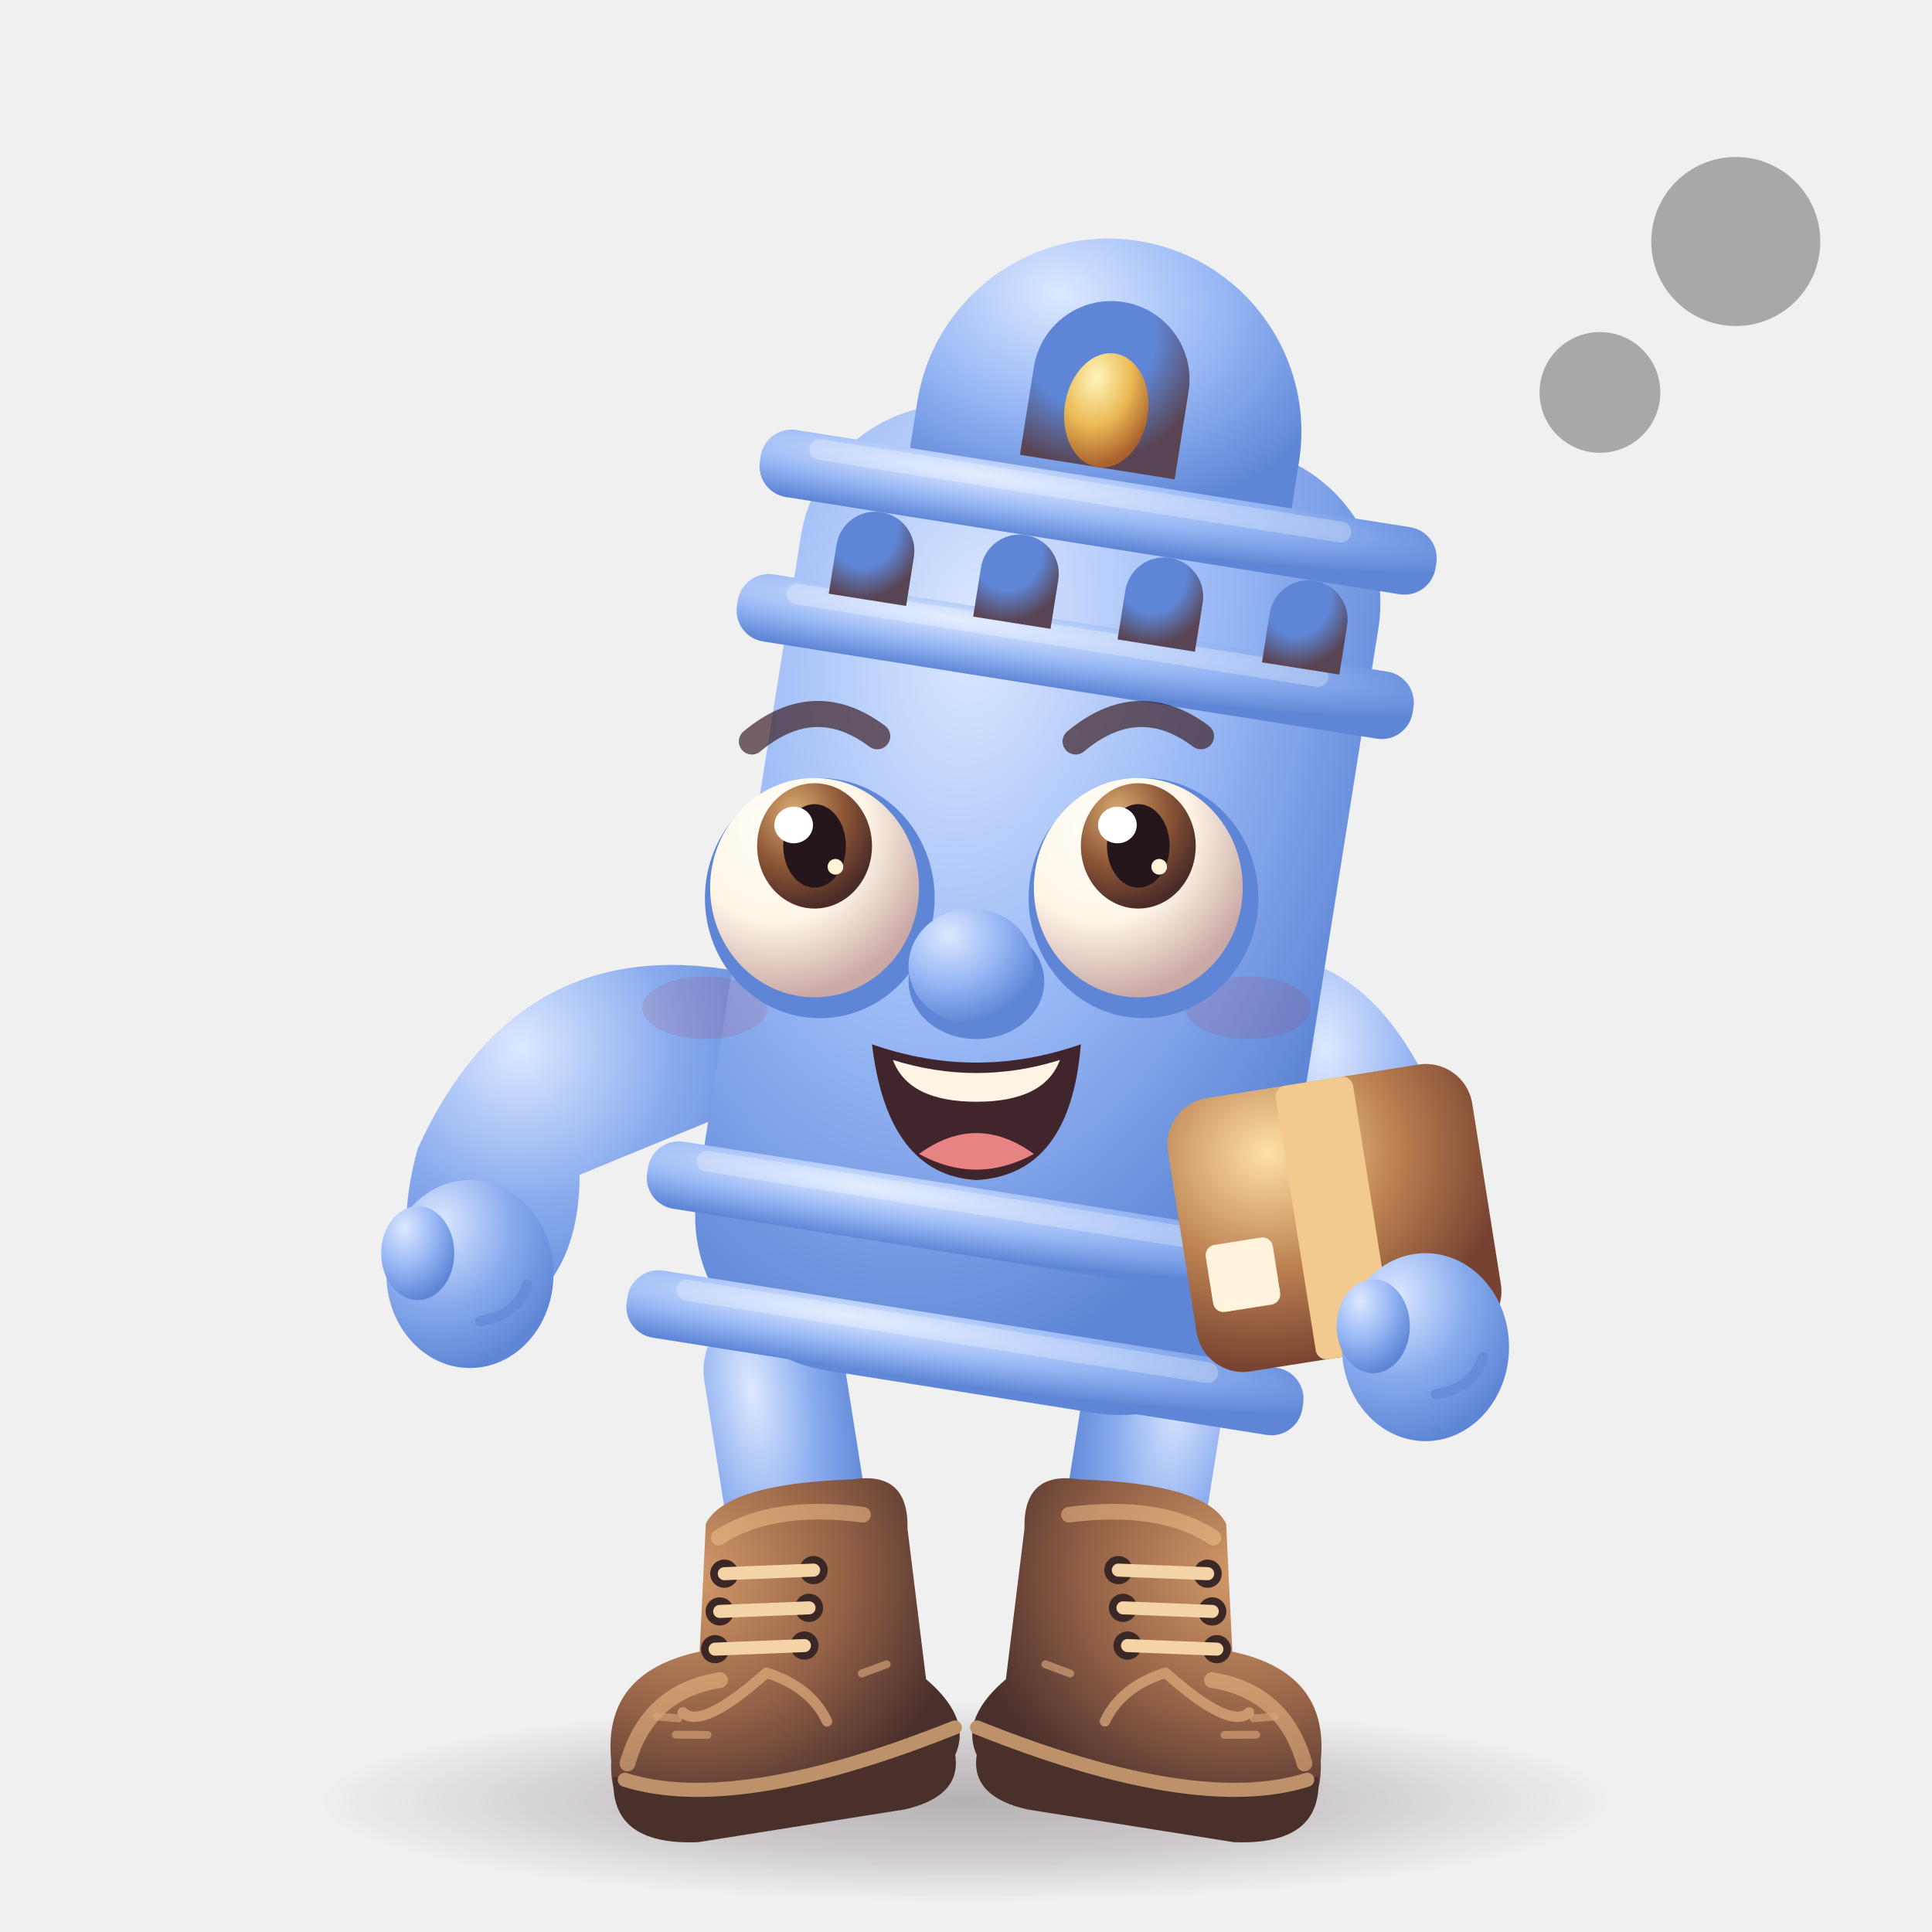
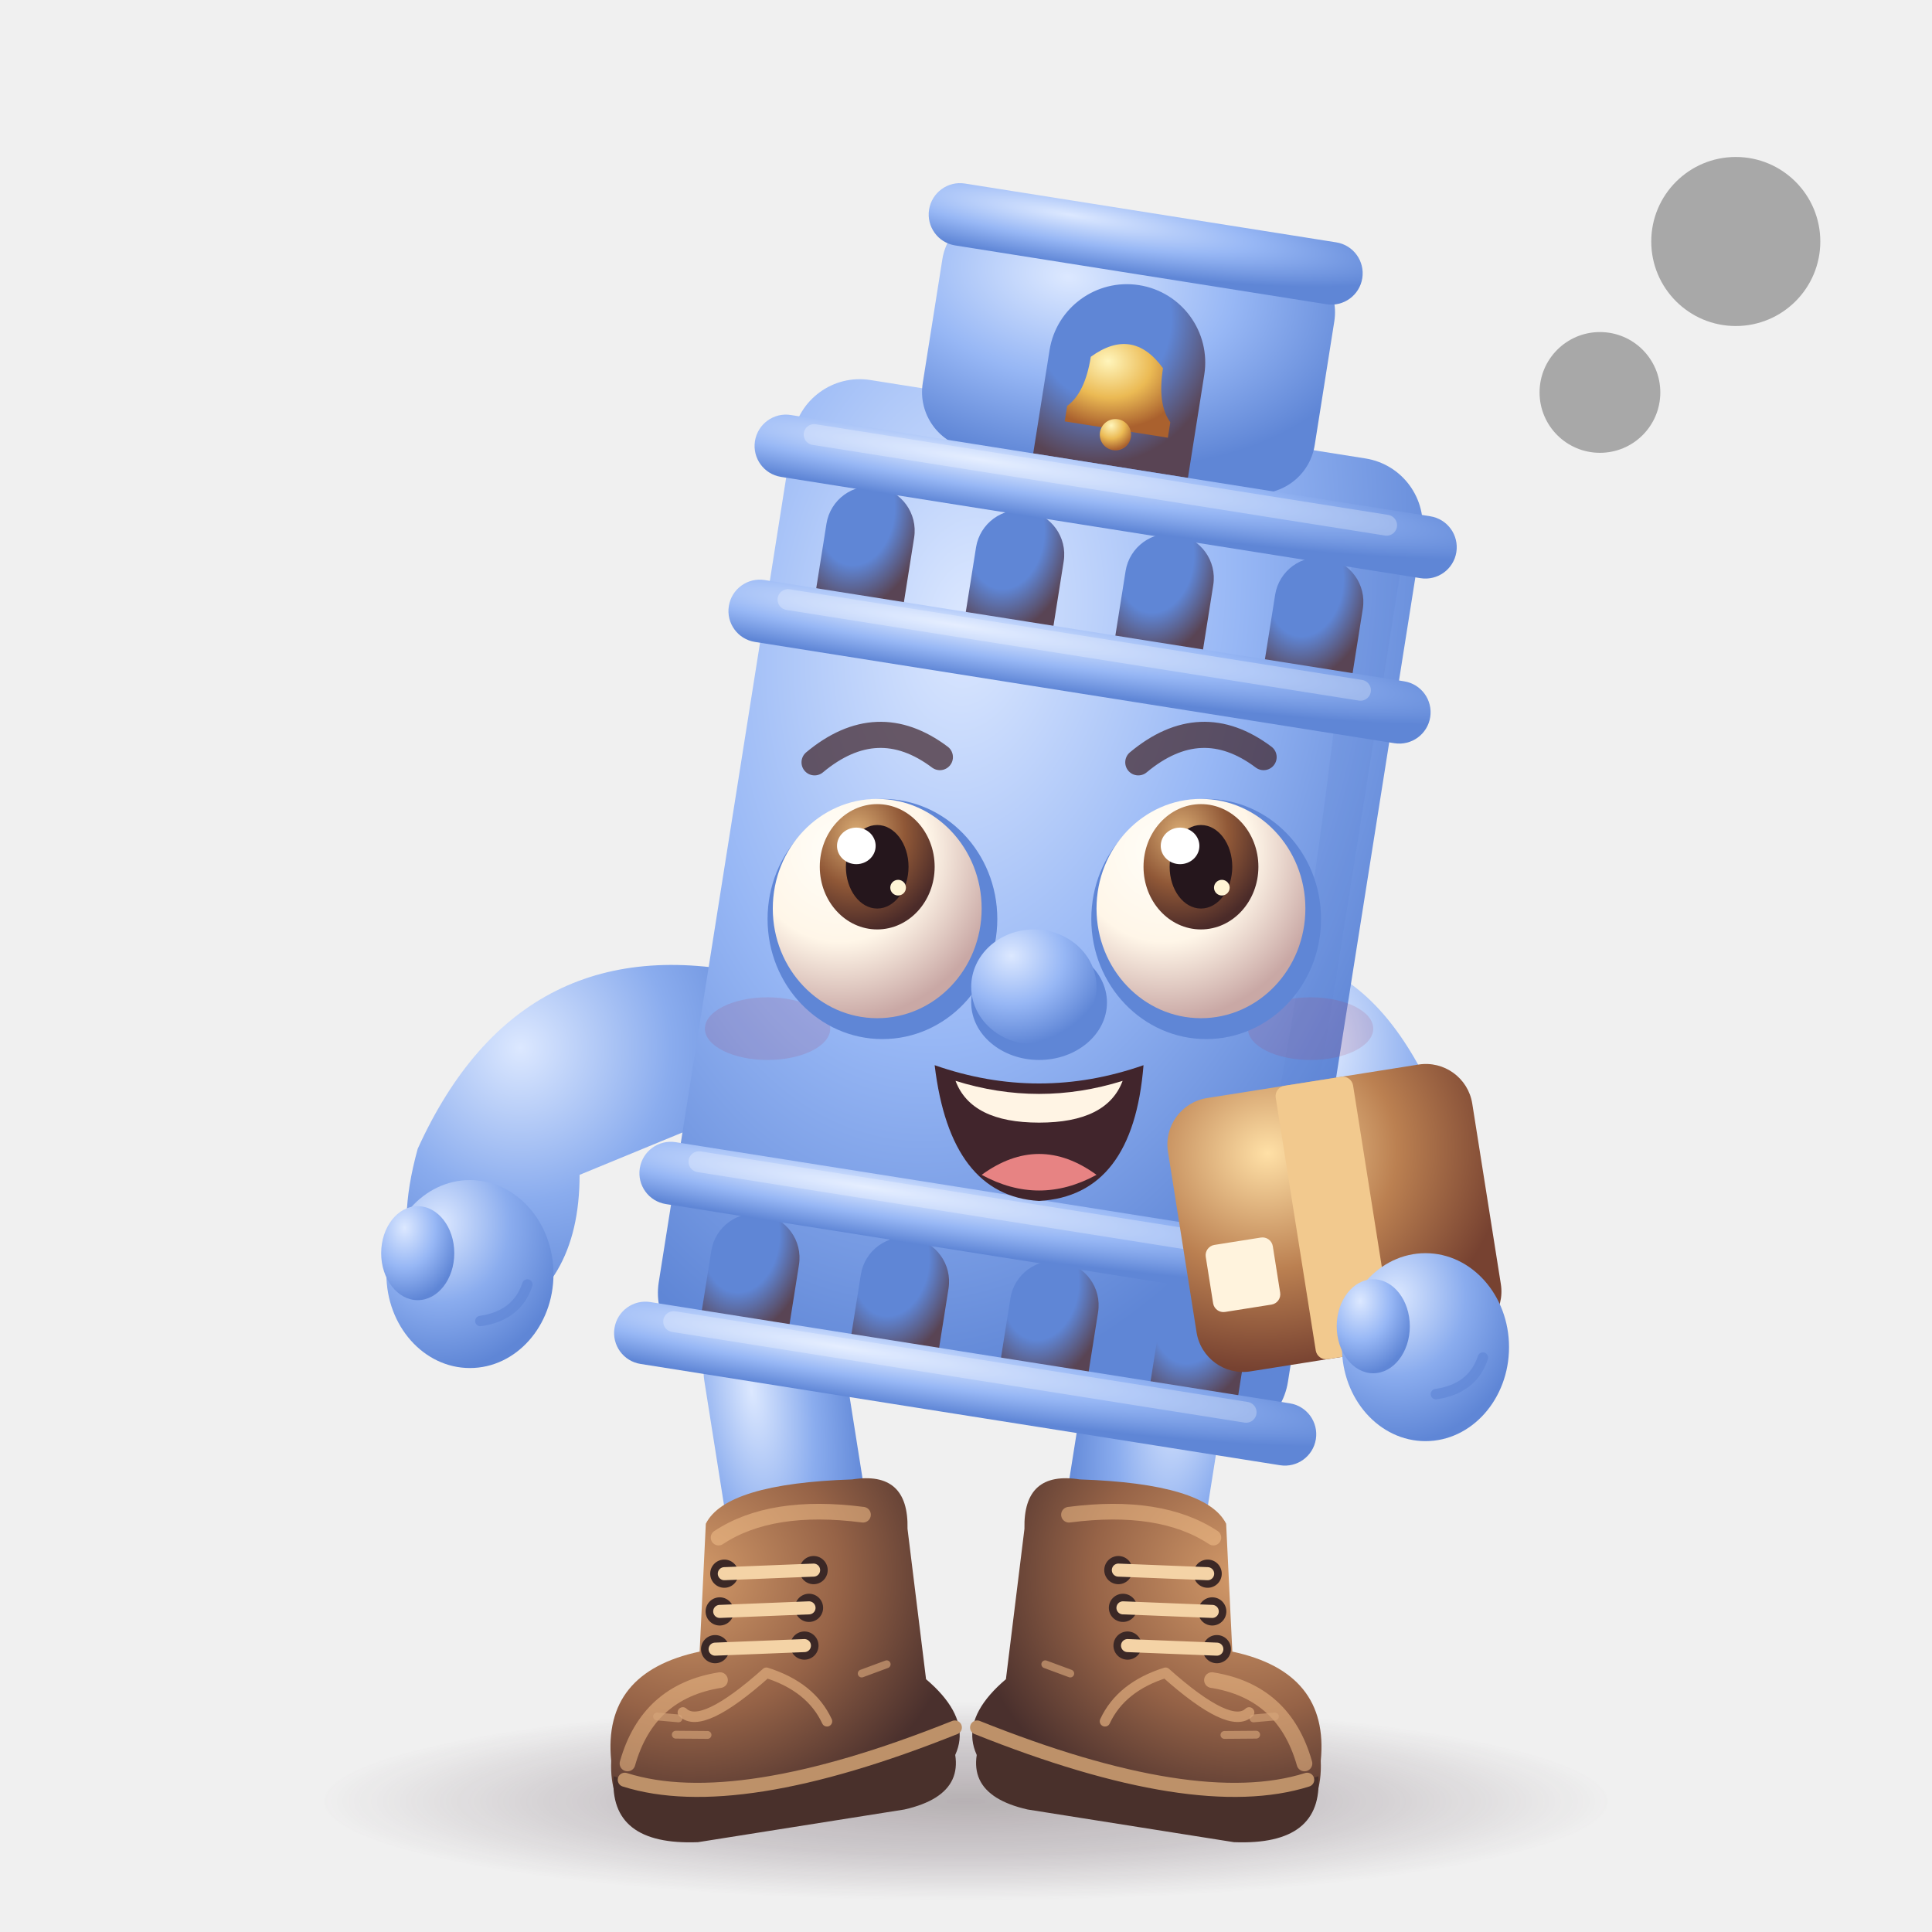
<svg xmlns="http://www.w3.org/2000/svg" viewBox="0 0 64 64" width="160" height="160" role="img" aria-label="Pisa, Orders, planning">
  <defs>
    <radialGradient id="sm-pisa-clay" cx="32%" cy="23%" r="78%">
      <stop offset="0" stop-color="#DCE8FF" />
      <stop offset="0.54" stop-color="#97B7F5" />
      <stop offset="1" stop-color="#5F86D6" />
    </radialGradient>
    <radialGradient id="sm-pisa-arm" cx="32%" cy="23%" r="78%">
      <stop offset="0" stop-color="#DCE8FF" />
      <stop offset="0.54" stop-color="#8AACEE" />
      <stop offset="1" stop-color="#5F86D6" />
    </radialGradient>
    <radialGradient id="sm-pisa-recess" cx="32%" cy="23%" r="78%">
      <stop offset="0" stop-color="#5F86D6" />
      <stop offset="0.54" stop-color="#5F86D6" />
      <stop offset="1" stop-color="#594454" />
    </radialGradient>
    <radialGradient id="sm-pisa-boot" cx="32%" cy="23%" r="78%">
      <stop offset="0" stop-color="#d39a69" />
      <stop offset="0.54" stop-color="#966347" />
      <stop offset="1" stop-color="#4a302d" />
    </radialGradient>
    <radialGradient id="sm-pisa-wood" cx="32%" cy="23%" r="78%">
      <stop offset="0" stop-color="#ffe0a6" />
      <stop offset="0.54" stop-color="#bb8051" />
      <stop offset="1" stop-color="#774231" />
    </radialGradient>
    <radialGradient id="sm-pisa-gold" cx="32%" cy="23%" r="78%">
      <stop offset="0" stop-color="#fff5bb" />
      <stop offset="0.54" stop-color="#ebba54" />
      <stop offset="1" stop-color="#aa612e" />
    </radialGradient>
    <radialGradient id="sm-pisa-red" cx="32%" cy="23%" r="78%">
      <stop offset="0" stop-color="#ffb3a4" />
      <stop offset="0.54" stop-color="#e47065" />
      <stop offset="1" stop-color="#a53247" />
    </radialGradient>
    <radialGradient id="sm-pisa-white" cx="32%" cy="23%" r="78%">
      <stop offset="0" stop-color="#fffef9" />
      <stop offset="0.54" stop-color="#fff6e8" />
      <stop offset="1" stop-color="#c9a8a5" />
    </radialGradient>
    <radialGradient id="sm-pisa-iris" cx="32%" cy="23%" r="78%">
      <stop offset="0" stop-color="#d9ab73" />
      <stop offset="0.54" stop-color="#905837" />
      <stop offset="1" stop-color="#4b2b29" />
    </radialGradient>
    <radialGradient id="sm-pisa-floor">
      <stop stop-color="#38252e" stop-opacity=".31" />
      <stop offset=".55" stop-color="#483442" stop-opacity=".2" />
      <stop offset="1" stop-color="#483442" stop-opacity="0" />
    </radialGradient>
  </defs>
  <g transform="scale(0.17297) translate(35 0)">
    <ellipse cx="150" cy="345" rx="123" ry="19" fill="url(#sm-pisa-floor)" />
    <g transform="translate(119 302) rotate(-9) scale(1 1)">
      <rect x="-13" y="-53" width="27" height="71" rx="13" fill="url(#sm-pisa-arm)" />
      <path d="M-17-13Q-12-20 12-17Q23-17 21-6L20 23Q32 37 14 45H-27Q-45 44-42 29Q-41 12-22 11Z" fill="url(#sm-pisa-boot)" />
      <path d="M-42 32Q-24 42 22 32Q27 46 12 47H-28Q-45 45-42 32Z" fill="#49302b" />
      <path d="M-40 33Q-20 43 24 33" fill="none" stroke="#bd9169" stroke-width="2.7" stroke-linecap="round" stroke-linejoin="round" />
      <path d="M-39 30Q-33 17-19 17M-15-10Q-4-15 13-10" fill="none" stroke="#f1bd89" stroke-width="3" opacity="0.55" stroke-linecap="round" stroke-linejoin="round" />
      <ellipse cx="-15" cy="-3" rx="2.7" ry="2.7" fill="#3b2826" />
      <ellipse cx="2" cy="-1" rx="2.7" ry="2.7" fill="#3b2826" />
      <path d="M-15 -3l17 2" fill="none" stroke="#f4d3a6" stroke-width="2.5" stroke-linecap="round" stroke-linejoin="round" />
      <ellipse cx="-17" cy="4" rx="2.7" ry="2.7" fill="#3b2826" />
      <ellipse cx="0" cy="6" rx="2.7" ry="2.7" fill="#3b2826" />
      <path d="M-17 4l17 2" fill="none" stroke="#f4d3a6" stroke-width="2.5" stroke-linecap="round" stroke-linejoin="round" />
      <ellipse cx="-19" cy="11" rx="2.7" ry="2.7" fill="#3b2826" />
      <ellipse cx="-2" cy="13" rx="2.7" ry="2.7" fill="#3b2826" />
      <path d="M-19 11l17 2" fill="none" stroke="#f4d3a6" stroke-width="2.5" stroke-linecap="round" stroke-linejoin="round" />
      <path d="M-10 17q-14 9-17 5M-10 17q8 4 10 11" fill="none" stroke="#dfad7d" stroke-width="2" opacity="0.7" stroke-linecap="round" stroke-linejoin="round" />
      <path d="M-29 26l6 1m-9-5l4 1m36-3l5-1" fill="none" stroke="#d5a47a" stroke-width="1.5" opacity="0.65" stroke-linecap="round" stroke-linejoin="round" />
    </g>
    <g transform="translate(181 302) rotate(9) scale(-1 1)">
      <rect x="-13" y="-53" width="27" height="71" rx="13" fill="url(#sm-pisa-arm)" />
      <path d="M-17-13Q-12-20 12-17Q23-17 21-6L20 23Q32 37 14 45H-27Q-45 44-42 29Q-41 12-22 11Z" fill="url(#sm-pisa-boot)" />
      <path d="M-42 32Q-24 42 22 32Q27 46 12 47H-28Q-45 45-42 32Z" fill="#49302b" />
      <path d="M-40 33Q-20 43 24 33" fill="none" stroke="#bd9169" stroke-width="2.7" stroke-linecap="round" stroke-linejoin="round" />
      <path d="M-39 30Q-33 17-19 17M-15-10Q-4-15 13-10" fill="none" stroke="#f1bd89" stroke-width="3" opacity="0.55" stroke-linecap="round" stroke-linejoin="round" />
      <ellipse cx="-15" cy="-3" rx="2.7" ry="2.7" fill="#3b2826" />
      <ellipse cx="2" cy="-1" rx="2.7" ry="2.7" fill="#3b2826" />
      <path d="M-15 -3l17 2" fill="none" stroke="#f4d3a6" stroke-width="2.5" stroke-linecap="round" stroke-linejoin="round" />
      <ellipse cx="-17" cy="4" rx="2.7" ry="2.7" fill="#3b2826" />
      <ellipse cx="0" cy="6" rx="2.7" ry="2.7" fill="#3b2826" />
      <path d="M-17 4l17 2" fill="none" stroke="#f4d3a6" stroke-width="2.5" stroke-linecap="round" stroke-linejoin="round" />
      <ellipse cx="-19" cy="11" rx="2.7" ry="2.7" fill="#3b2826" />
      <ellipse cx="-2" cy="13" rx="2.7" ry="2.7" fill="#3b2826" />
      <path d="M-19 11l17 2" fill="none" stroke="#f4d3a6" stroke-width="2.5" stroke-linecap="round" stroke-linejoin="round" />
      <path d="M-10 17q-14 9-17 5M-10 17q8 4 10 11" fill="none" stroke="#dfad7d" stroke-width="2" opacity="0.7" stroke-linecap="round" stroke-linejoin="round" />
      <path d="M-29 26l6 1m-9-5l4 1m36-3l5-1" fill="none" stroke="#d5a47a" stroke-width="1.5" opacity="0.65" stroke-linecap="round" stroke-linejoin="round" />
    </g>
    <path d="M111 187Q65 176 45 220Q37 249 59 254Q76 247 76 225L110 211Z" fill="url(#sm-pisa-arm)" />
    <path d="M207 183Q238 183 250 245L232 260Q219 209 204 222Z" fill="url(#sm-pisa-arm)" />
-     <g transform="rotate(9 147 248)">
-       <rect x="96" y="79" width="112" height="187" rx="30" fill="url(#sm-pisa-clay)" />
-       <path d="M114 97v-17a37 37 0 0 1 74 0v17Z" fill="url(#sm-pisa-clay)" />
-       <path d="M135 87v-17a15 15 0 0 1 30 0v17Z" fill="url(#sm-pisa-recess)" />
-       <ellipse cx="150" cy="76" rx="8" ry="11" fill="url(#sm-pisa-gold)" />
-       <rect x="86" y="89" width="131" height="13" rx="6" fill="url(#sm-pisa-clay)" />
-       <path d="M97 92H198" fill="none" stroke="white" stroke-width="4" opacity="0.26" stroke-linecap="round" stroke-linejoin="round" />
-       <rect x="86" y="117" width="131" height="13" rx="6" fill="url(#sm-pisa-clay)" />
-       <path d="M97 120H198" fill="none" stroke="white" stroke-width="4" opacity="0.26" stroke-linecap="round" stroke-linejoin="round" />
-       <rect x="86" y="227" width="131" height="13" rx="6" fill="url(#sm-pisa-clay)" />
-       <path d="M97 230H198" fill="none" stroke="white" stroke-width="4" opacity="0.26" stroke-linecap="round" stroke-linejoin="round" />
-       <rect x="86" y="252" width="131" height="13" rx="6" fill="url(#sm-pisa-clay)" />
-       <path d="M97 255H198" fill="none" stroke="white" stroke-width="4" opacity="0.26" stroke-linecap="round" stroke-linejoin="round" />
-       <path d="M103 119v-9.5a7.5 7.5 0 0 1 15 0v9.5Z" fill="url(#sm-pisa-recess)" />
-       <path d="M131 119v-9.5a7.5 7.5 0 0 1 15 0v9.5Z" fill="url(#sm-pisa-recess)" />
-       <path d="M159 119v-9.5a7.5 7.5 0 0 1 15 0v9.5Z" fill="url(#sm-pisa-recess)" />
-       <path d="M187 119v-9.5a7.5 7.5 0 0 1 15 0v9.5Z" fill="url(#sm-pisa-recess)" />
+     <g transform="rotate(9 150 264)">
+       <rect x="89" y="78" width="122" height="190" rx="13" fill="url(#sm-pisa-clay)" />
+       <path d="M198 90H208V254H198Q204 178 198 90Z" fill="#5F86D6" opacity=".24" />
+       <rect x="112" y="42" width="76" height="46" rx="11" fill="url(#sm-pisa-clay)" />
+       <rect x="108" y="38" width="84" height="12" rx="6" fill="url(#sm-pisa-clay)" />
+       <path d="M135 87v-20a15 15 0 0 1 30 0v20Z" fill="url(#sm-pisa-recess)" />
+       <path d="M140 77Q143 74 143 67Q150 60 157 67Q157 74 160 77V80H140Z" fill="url(#sm-pisa-gold)" />
+       <ellipse cx="150" cy="81" rx="3" ry="3" fill="url(#sm-pisa-gold)" />
+       <path d="M98 122v-15.5a8.5 8.5 0 0 1 17 0v15.5Z" fill="url(#sm-pisa-recess)" />
+       <path d="M127 122v-15.5a8.5 8.5 0 0 1 17 0v15.5Z" fill="url(#sm-pisa-recess)" />
+       <path d="M156 122v-15.5a8.5 8.5 0 0 1 17 0v15.5Z" fill="url(#sm-pisa-recess)" />
+       <path d="M185 122v-15.5a8.5 8.5 0 0 1 17 0v15.5Z" fill="url(#sm-pisa-recess)" />
+       <path d="M98 263v-15.5a8.5 8.5 0 0 1 17 0v15.5Z" fill="url(#sm-pisa-recess)" />
+       <path d="M127 263v-15.5a8.5 8.5 0 0 1 17 0v15.5Z" fill="url(#sm-pisa-recess)" />
+       <path d="M156 263v-15.5a8.5 8.5 0 0 1 17 0v15.5Z" fill="url(#sm-pisa-recess)" />
+       <path d="M185 263v-15.5a8.5 8.5 0 0 1 17 0v15.5Z" fill="url(#sm-pisa-recess)" />
+       <rect x="82" y="87" width="136" height="12" rx="6" fill="url(#sm-pisa-clay)" />
+       <path d="M93 90H204" fill="none" stroke="white" stroke-width="4" opacity="0.26" stroke-linecap="round" stroke-linejoin="round" />
+       <rect x="82" y="119" width="136" height="12" rx="6" fill="url(#sm-pisa-clay)" />
+       <path d="M93 122H204" fill="none" stroke="white" stroke-width="4" opacity="0.26" stroke-linecap="round" stroke-linejoin="round" />
+       <rect x="82" y="228" width="136" height="12" rx="6" fill="url(#sm-pisa-clay)" />
+       <path d="M93 231H204" fill="none" stroke="white" stroke-width="4" opacity="0.26" stroke-linecap="round" stroke-linejoin="round" />
+       <rect x="82" y="259" width="136" height="12" rx="6" fill="url(#sm-pisa-clay)" />
+       <path d="M93 262H204" fill="none" stroke="white" stroke-width="4" opacity="0.26" stroke-linecap="round" stroke-linejoin="round" />
    </g>
    <ellipse cx="55" cy="244" rx="16" ry="18" fill="url(#sm-pisa-arm)" />
    <ellipse cx="45" cy="240" rx="7" ry="9" fill="url(#sm-pisa-clay)" />
    <path d="M57 253q7 -1 9 -7" fill="none" stroke="#5F86D6" stroke-width="2" opacity="0.65" stroke-linecap="round" stroke-linejoin="round" />
-     <g transform="translate(152 170)">
+     <g transform="translate(164 174)">
      <ellipse cx="-52" cy="23" rx="12" ry="6" fill="#a63655" opacity=".15" />
      <ellipse cx="52" cy="23" rx="12" ry="6" fill="#a63655" opacity=".15" />
      <g>
        <g transform="translate(-31 0)">
          <path d="M-12 -28Q0 -38 12 -29" fill="none" stroke="#41252C" stroke-width="5" opacity="0.72" stroke-linecap="round" stroke-linejoin="round" />
          <ellipse cx="1" cy="2" rx="22" ry="23" fill="#5F86D6" />
          <ellipse cx="0" cy="0" rx="20" ry="21" fill="url(#sm-pisa-white)" />
          <ellipse cx="0" cy="-8" rx="11" ry="12" fill="url(#sm-pisa-iris)" />
          <ellipse cx="0" cy="-8" rx="6" ry="8" fill="#25161c" />
          <ellipse cx="-4" cy="-12" rx="3.7" ry="3.5" fill="white" />
          <ellipse cx="4" cy="-4" rx="1.5" ry="1.5" fill="#fff4d5" />
        </g>
        <g transform="translate(31 0)">
          <path d="M-12 -28Q0 -38 12 -29" fill="none" stroke="#41252C" stroke-width="5" opacity="0.72" stroke-linecap="round" stroke-linejoin="round" />
          <ellipse cx="1" cy="2" rx="22" ry="23" fill="#5F86D6" />
          <ellipse cx="0" cy="0" rx="20" ry="21" fill="url(#sm-pisa-white)" />
          <ellipse cx="0" cy="-8" rx="11" ry="12" fill="url(#sm-pisa-iris)" />
          <ellipse cx="0" cy="-8" rx="6" ry="8" fill="#25161c" />
          <ellipse cx="-4" cy="-12" rx="3.7" ry="3.5" fill="white" />
          <ellipse cx="4" cy="-4" rx="1.5" ry="1.5" fill="#fff4d5" />
        </g>
      </g>
      <ellipse cx="0" cy="18" rx="13" ry="11" fill="#5F86D6" />
      <ellipse cx="-1" cy="15" rx="12" ry="11" fill="url(#sm-pisa-clay)" />
      <path d="M-20 30Q0 37 20 30Q18 55 0 56Q-17 55-20 30Z" fill="#41252C" />
      <path d="M-16 33Q0 38 16 33Q13 41 0 41Q-13 41-16 33Z" fill="#fff4e4" />
      <path d="M-11 51Q0 43 11 51Q0 57-11 51Z" fill="#e78383" />
    </g>
    <g transform="rotate(-9 219 233)">
      <rect x="191" y="207" width="59" height="53" rx="9" fill="url(#sm-pisa-wood)" />
      <rect x="213" y="207" width="15" height="53" rx="2" fill="#f2c98e" />
      <rect x="195" y="235" width="13" height="13" rx="2" fill="#fff3dd" />
    </g>
    <ellipse cx="238" cy="258" rx="16" ry="18" fill="url(#sm-pisa-arm)" />
    <ellipse cx="228" cy="254" rx="7" ry="9" fill="url(#sm-pisa-clay)" />
    <path d="M240 267q7 -1 9 -7" fill="none" stroke="#5F86D6" stroke-width="2" opacity="0.65" stroke-linecap="round" stroke-linejoin="round" />
  </g>
  <circle cx="53" cy="13" r="2" fill="#a8a8a8" />
  <circle cx="57.5" cy="8" r="2.8" fill="#a8a8a8" />
</svg>
